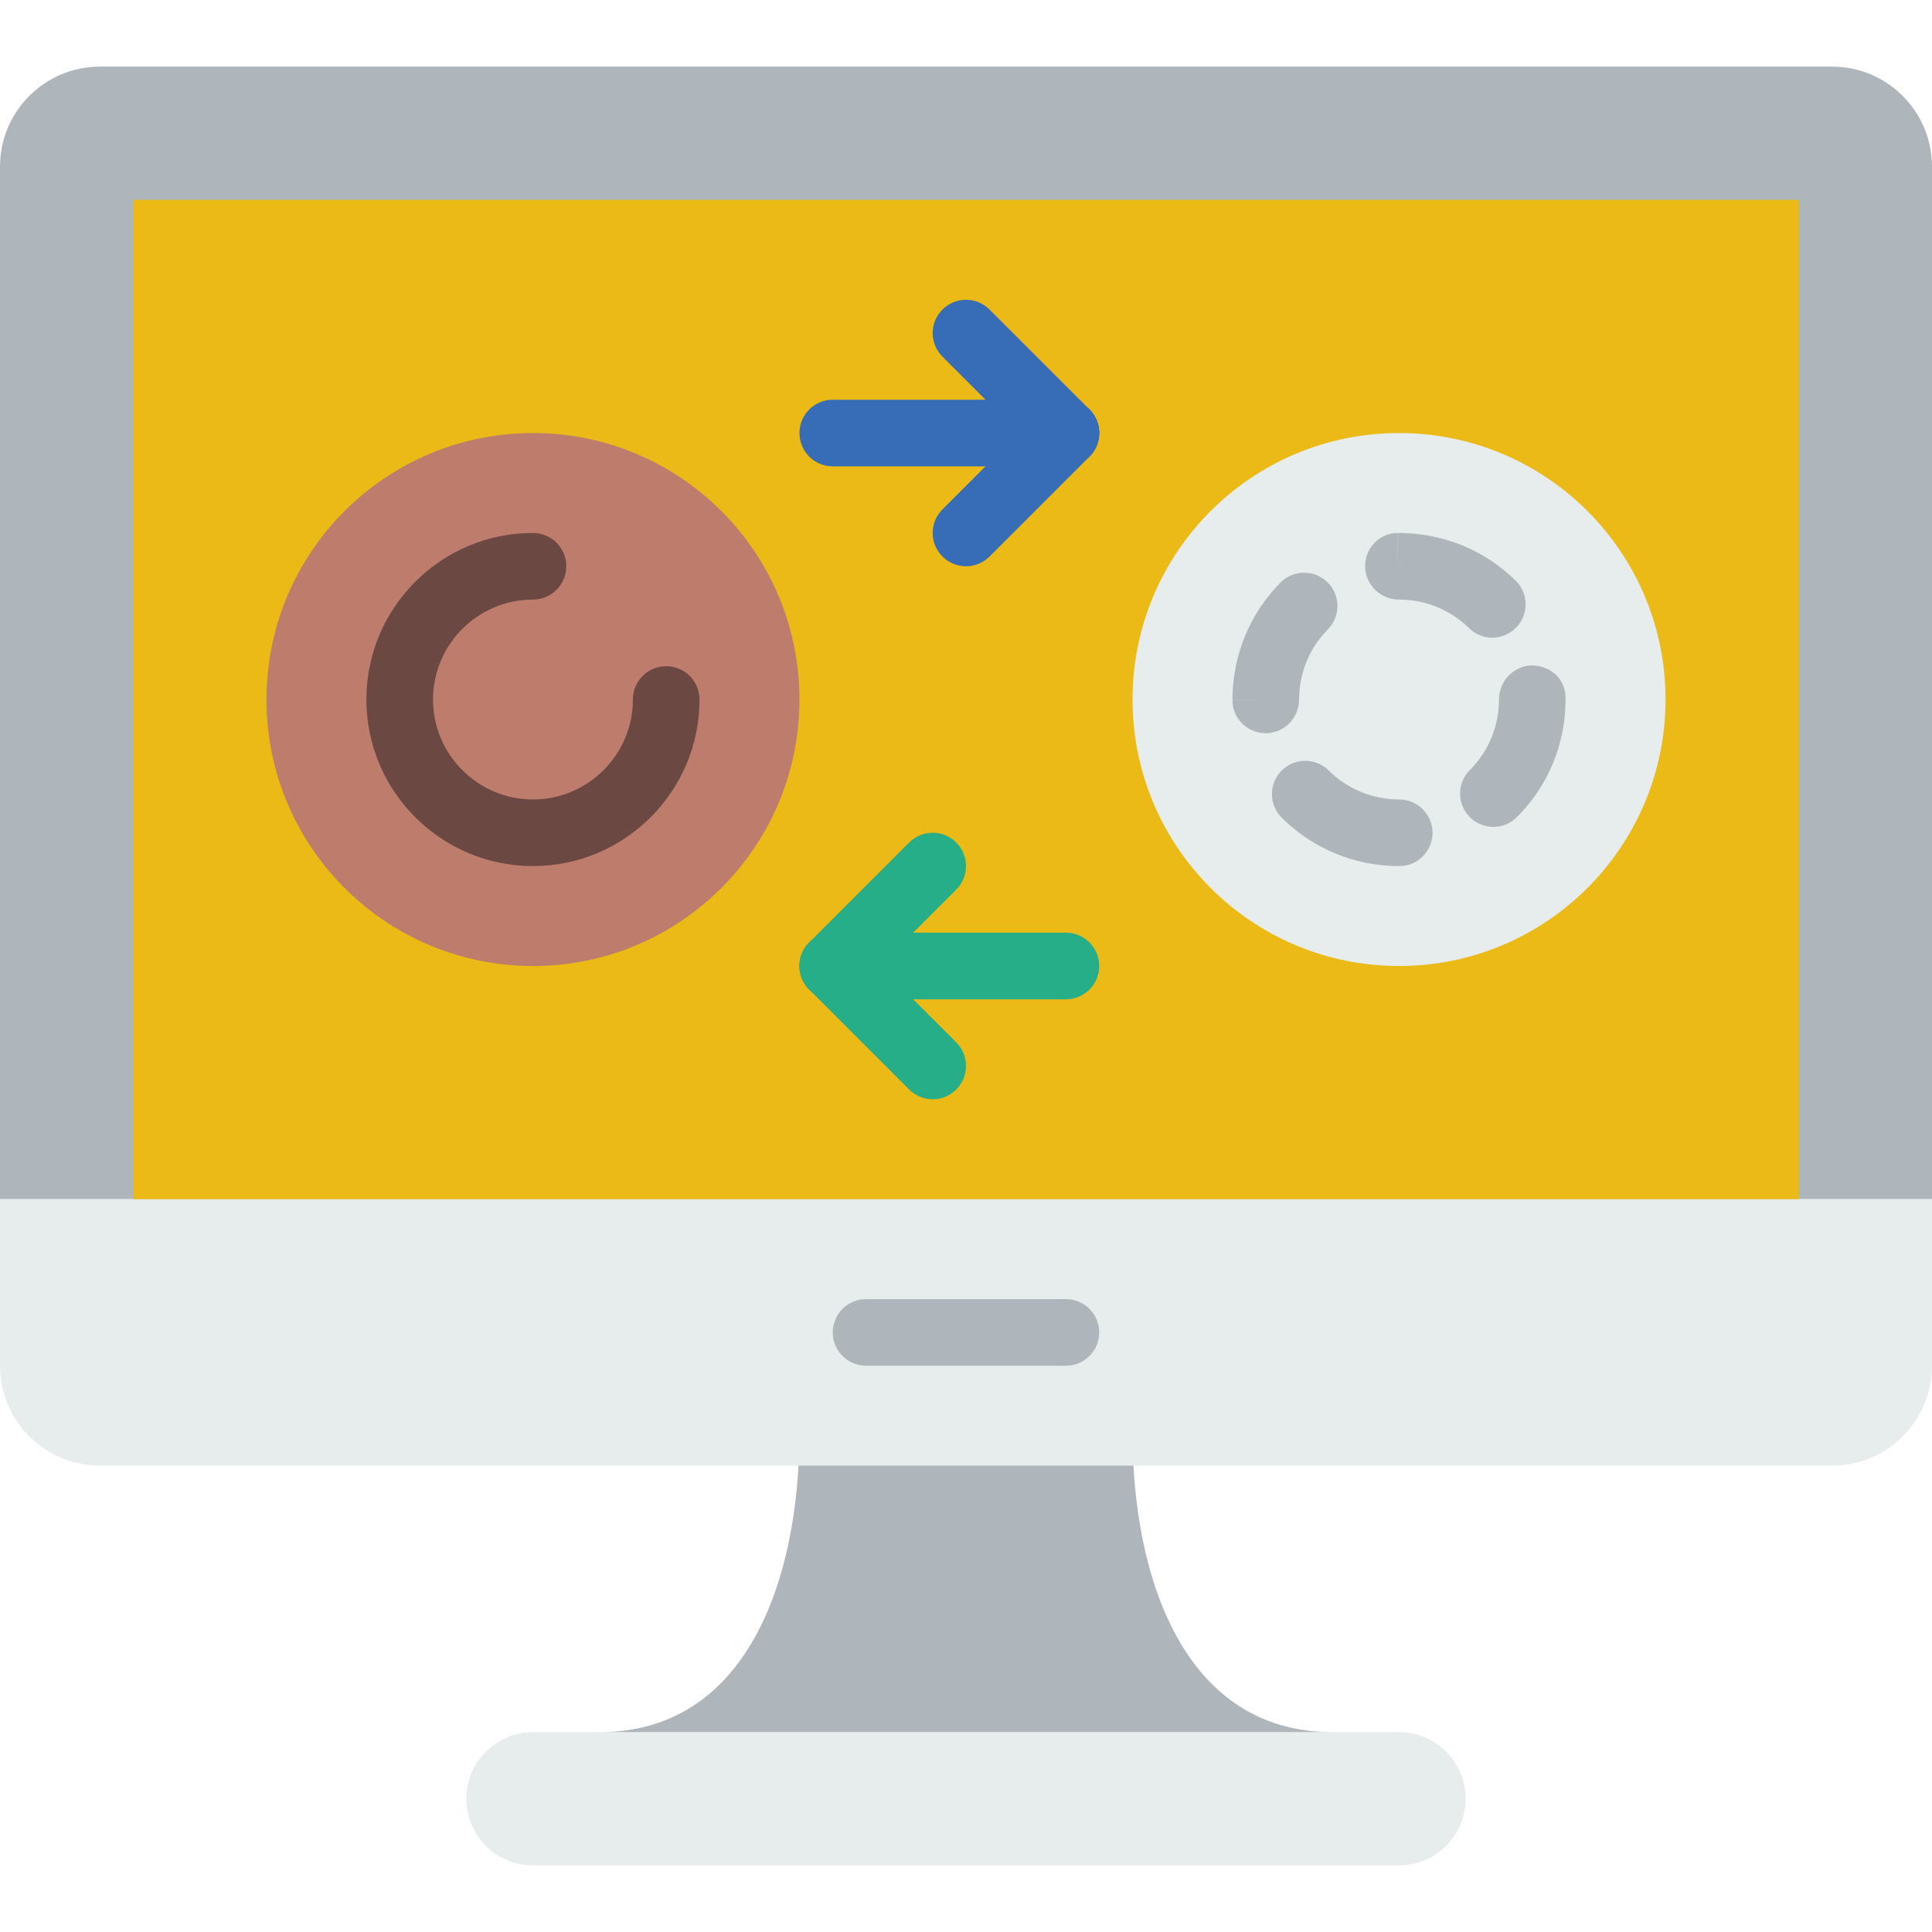
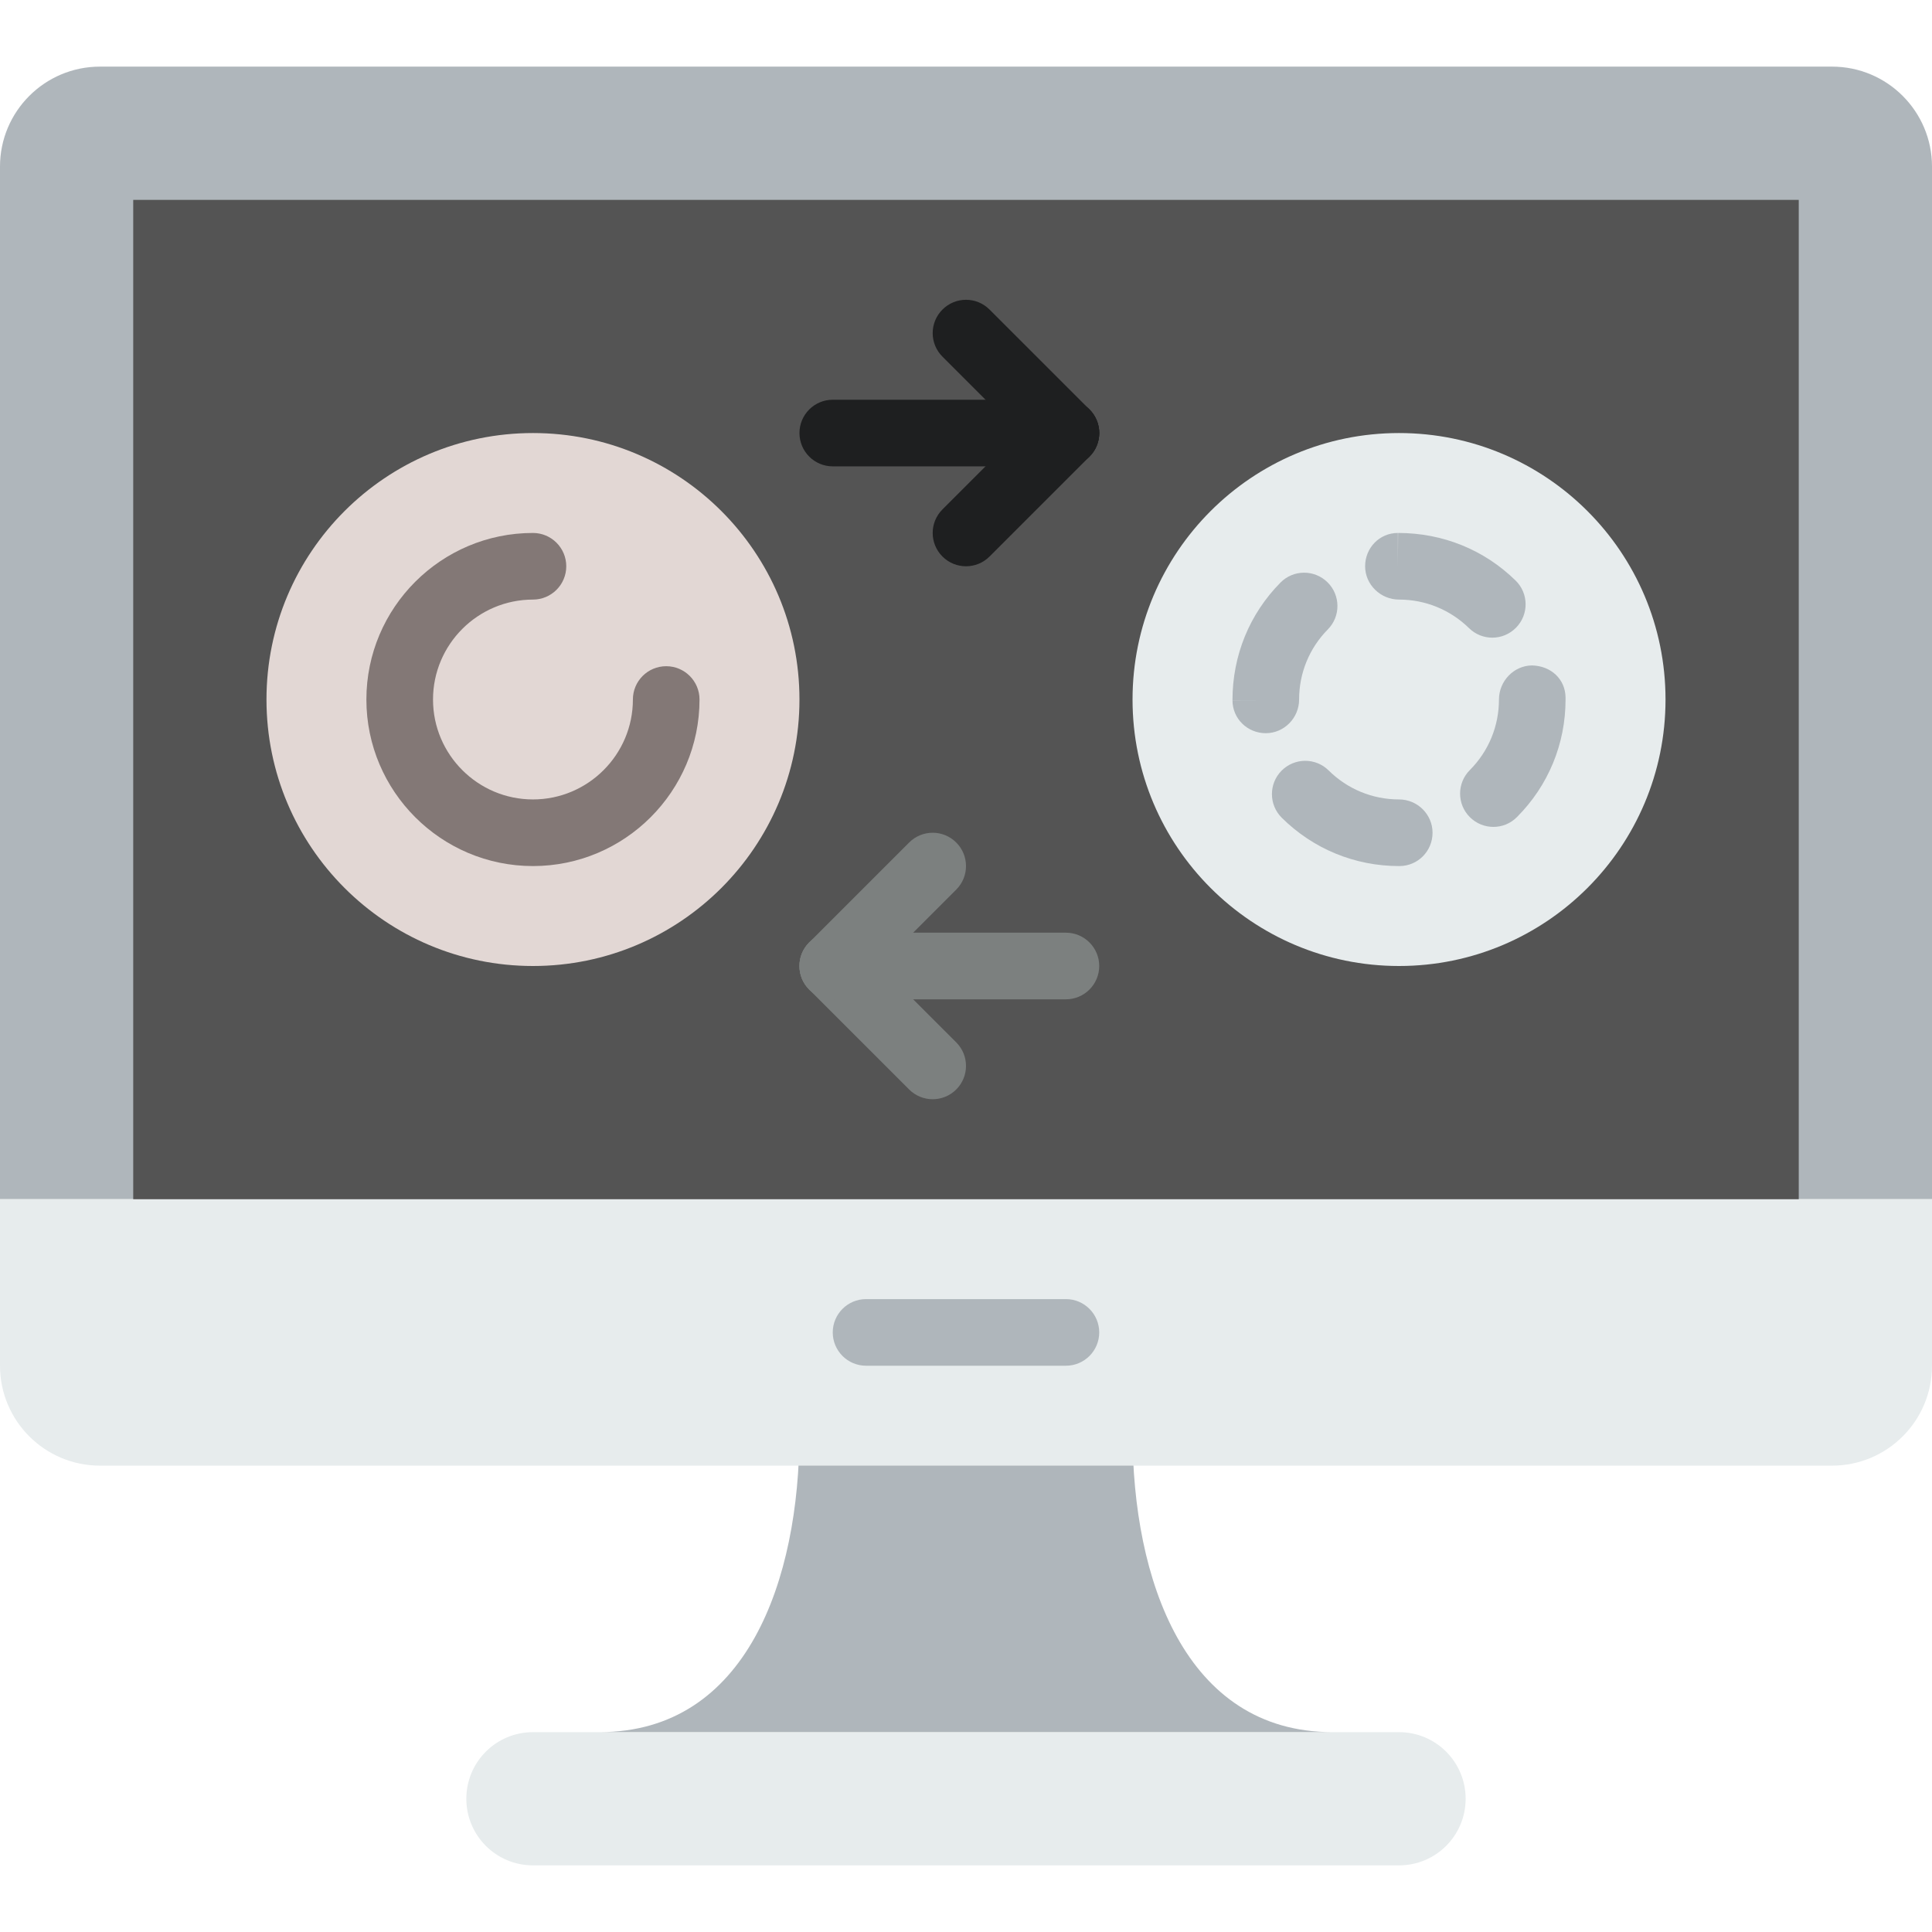
<svg xmlns="http://www.w3.org/2000/svg" width="70" height="70" viewBox="0 0 70 70" fill="none">
  <path d="M50.69 67.586H19.31C17.977 67.586 16.896 66.506 16.896 65.173C16.896 63.839 17.977 62.759 19.31 62.759H50.69C52.023 62.759 53.103 63.839 53.103 65.173C53.103 66.506 52.023 67.586 50.69 67.586Z" fill="#E7ECED" />
  <path d="M41.034 51.897H28.965C28.965 57.233 27.061 62.758 21.724 62.758H48.275C42.939 62.758 41.034 57.233 41.034 51.897Z" fill="#AFB6BB" />
-   <path d="M60.345 2.414H9.655H3.622C1.622 2.414 0 4.036 0 6.036V43.448H9.655H27.759H42.241H60.345H70V6.036C70 4.036 68.378 2.414 66.378 2.414H60.345Z" fill="#AFB6BB" />
+   <path d="M60.345 2.414H9.655H3.622C1.622 2.414 0 4.036 0 6.036V43.449H9.655H27.759H42.241H60.345H70V6.036C70 4.036 68.378 2.414 66.378 2.414H60.345Z" fill="#AFB6BB" />
  <path d="M66.378 53.103H3.622C1.622 53.103 0 51.481 0 49.481V43.448H70V49.481C70 51.481 68.378 53.103 66.378 53.103Z" fill="#E7ECED" />
  <path d="M38.62 49.483H31.379C30.713 49.483 30.172 48.942 30.172 48.276C30.172 47.61 30.713 47.069 31.379 47.069H38.62C39.286 47.069 39.827 47.61 39.827 48.276C39.827 48.942 39.286 49.483 38.62 49.483Z" fill="#AFB6BB" />
-   <path d="M65.172 7.241H4.827V43.448H65.172V7.241Z" fill="#EBBA16" />
-   <path d="M19.311 35C24.643 35 28.966 30.677 28.966 25.345C28.966 20.012 24.643 15.69 19.311 15.69C13.978 15.69 9.655 20.012 9.655 25.345C9.655 30.677 13.978 35 19.311 35Z" fill="#BE7C6D" />
-   <path d="M19.31 31.379C15.982 31.379 13.275 28.672 13.275 25.345C13.275 22.017 15.982 19.31 19.31 19.31C19.976 19.31 20.517 19.851 20.517 20.517C20.517 21.183 19.976 21.724 19.31 21.724C17.314 21.724 15.689 23.349 15.689 25.345C15.689 27.341 17.314 28.966 19.31 28.966C21.306 28.966 22.931 27.341 22.931 25.345C22.931 24.679 23.471 24.138 24.138 24.138C24.804 24.138 25.345 24.679 25.345 25.345C25.344 28.672 22.637 31.379 19.31 31.379Z" fill="#6B4842" />
+   <path d="M65.172 7.242H4.827V43.449H65.172V7.242Z" fill="#545454" />
+   <path d="M19.311 35C24.643 35 28.966 30.677 28.966 25.345C28.966 20.012 24.643 15.69 19.311 15.69C13.978 15.69 9.655 20.012 9.655 25.345C9.655 30.677 13.978 35 19.311 35Z" fill="#E2D7D4" />
+   <path d="M19.31 31.379C15.982 31.379 13.275 28.672 13.275 25.345C13.275 22.017 15.982 19.31 19.31 19.31C19.976 19.31 20.517 19.851 20.517 20.517C20.517 21.183 19.976 21.724 19.31 21.724C17.314 21.724 15.689 23.349 15.689 25.345C15.689 27.341 17.314 28.965 19.31 28.965C21.306 28.965 22.931 27.341 22.931 25.345C22.931 24.678 23.471 24.138 24.138 24.138C24.804 24.138 25.345 24.678 25.345 25.345C25.344 28.672 22.637 31.379 19.31 31.379Z" fill="#837876" />
  <path d="M50.689 35C56.022 35 60.345 30.677 60.345 25.345C60.345 20.012 56.022 15.69 50.689 15.69C45.357 15.69 41.034 20.012 41.034 25.345C41.034 30.677 45.357 35 50.689 35Z" fill="#E7ECED" />
-   <path d="M38.621 16.897H30.173C29.506 16.897 28.966 16.356 28.966 15.69C28.966 15.023 29.506 14.483 30.173 14.483H38.621C39.287 14.483 39.828 15.023 39.828 15.69C39.828 16.356 39.287 16.897 38.621 16.897Z" fill="#366DB6" />
-   <path d="M38.621 16.897C38.312 16.897 38.003 16.778 37.768 16.543L34.147 12.922C33.675 12.45 33.675 11.688 34.147 11.216C34.618 10.744 35.383 10.744 35.853 11.216L39.474 14.836C39.946 15.309 39.946 16.071 39.474 16.543C39.239 16.778 38.93 16.897 38.621 16.897Z" fill="#366DB6" />
-   <path d="M35 20.517C34.691 20.517 34.382 20.399 34.147 20.164C33.675 19.692 33.675 18.929 34.147 18.457L37.768 14.836C38.238 14.364 39.004 14.364 39.474 14.836C39.946 15.308 39.946 16.071 39.474 16.543L35.853 20.164C35.618 20.399 35.309 20.517 35 20.517Z" fill="#366DB6" />
-   <path d="M38.62 36.207H30.172C29.506 36.207 28.965 35.666 28.965 35C28.965 34.334 29.506 33.793 30.172 33.793H38.62C39.286 33.793 39.827 34.334 39.827 35C39.827 35.666 39.286 36.207 38.62 36.207Z" fill="#25AE88" />
-   <path d="M33.793 39.828C33.484 39.828 33.175 39.709 32.94 39.474L29.319 35.853C28.847 35.381 28.847 34.618 29.319 34.147C29.79 33.675 30.555 33.675 31.025 34.147L34.646 37.767C35.118 38.239 35.118 39.002 34.646 39.474C34.411 39.709 34.102 39.828 33.793 39.828Z" fill="#25AE88" />
-   <path d="M30.172 36.207C29.863 36.207 29.554 36.089 29.319 35.853C28.847 35.381 28.847 34.619 29.319 34.147L32.94 30.526C33.41 30.054 34.175 30.054 34.646 30.526C35.118 30.998 35.118 31.761 34.646 32.233L31.025 35.853C30.79 36.089 30.481 36.207 30.172 36.207Z" fill="#25AE88" />
-   <path d="M50.703 31.379H50.69C49.088 31.379 47.58 30.758 46.442 29.63C45.969 29.161 45.965 28.397 46.433 27.924C46.903 27.45 47.667 27.446 48.14 27.915C48.824 28.592 49.729 28.965 50.69 28.965C51.356 28.965 51.904 29.506 51.904 30.172C51.904 30.838 51.37 31.379 50.703 31.379ZM54.109 29.96C53.8 29.96 53.492 29.842 53.256 29.607C52.784 29.137 52.784 28.373 53.255 27.901C53.935 27.218 54.31 26.31 54.31 25.345C54.31 24.682 54.845 24.115 55.508 24.11C56.197 24.126 56.714 24.607 56.723 25.27C56.723 25.276 56.723 25.338 56.723 25.345C56.723 26.953 56.098 28.467 54.961 29.605C54.727 29.842 54.418 29.96 54.109 29.96ZM45.862 26.565C45.196 26.565 44.655 26.039 44.655 25.372H45.862L44.655 25.368C44.655 23.749 45.272 22.245 46.392 21.11C46.859 20.634 47.624 20.629 48.099 21.098C48.573 21.566 48.578 22.33 48.111 22.804C47.438 23.485 47.069 24.388 47.069 25.345C47.069 26.011 46.529 26.565 45.862 26.565ZM54.069 23.104C53.765 23.104 53.46 22.989 53.225 22.758C52.542 22.091 51.643 21.724 50.69 21.724C50.023 21.724 49.461 21.184 49.461 20.517C49.461 19.851 49.98 19.31 50.648 19.31V20.517L50.656 19.31C50.657 19.31 50.657 19.31 50.659 19.31C52.279 19.31 53.777 19.922 54.913 21.034C55.39 21.499 55.397 22.265 54.931 22.74C54.694 22.982 54.382 23.104 54.069 23.104Z" fill="#AFB6BB" />
+   <path d="M38.621 16.897H30.173C29.506 16.897 28.966 16.356 28.966 15.69C28.966 15.024 29.506 14.483 30.173 14.483H38.621C39.287 14.483 39.828 15.024 39.828 15.69C39.828 16.356 39.287 16.897 38.621 16.897Z" fill="#1E1F20" />
+   <path d="M38.621 16.897C38.312 16.897 38.003 16.778 37.768 16.543L34.147 12.922C33.675 12.45 33.675 11.688 34.147 11.216C34.618 10.744 35.383 10.744 35.853 11.216L39.474 14.836C39.946 15.309 39.946 16.071 39.474 16.543C39.239 16.778 38.93 16.897 38.621 16.897Z" fill="#1E1F20" />
+   <path d="M35 20.517C34.691 20.517 34.382 20.399 34.147 20.164C33.675 19.692 33.675 18.929 34.147 18.457L37.768 14.836C38.238 14.364 39.004 14.364 39.474 14.836C39.946 15.308 39.946 16.071 39.474 16.543L35.853 20.164C35.618 20.399 35.309 20.517 35 20.517Z" fill="#1E1F20" />
+   <path d="M38.62 36.207H30.172C29.506 36.207 28.965 35.666 28.965 35C28.965 34.334 29.506 33.793 30.172 33.793H38.62C39.286 33.793 39.827 34.334 39.827 35C39.827 35.666 39.286 36.207 38.62 36.207Z" fill="#7C807F" />
+   <path d="M33.793 39.827C33.484 39.827 33.175 39.709 32.94 39.474L29.319 35.853C28.847 35.381 28.847 34.618 29.319 34.147C29.79 33.675 30.555 33.675 31.025 34.147L34.646 37.767C35.118 38.239 35.118 39.002 34.646 39.474C34.411 39.709 34.102 39.827 33.793 39.827Z" fill="#7C807F" />
+   <path d="M30.172 36.207C29.863 36.207 29.554 36.088 29.319 35.853C28.847 35.381 28.847 34.618 29.319 34.147L32.94 30.526C33.41 30.054 34.175 30.054 34.646 30.526C35.118 30.998 35.118 31.761 34.646 32.232L31.025 35.853C30.79 36.088 30.481 36.207 30.172 36.207Z" fill="#7C807F" />
+   <path d="M50.703 31.379H50.69C49.088 31.379 47.58 30.758 46.442 29.63C45.969 29.161 45.965 28.397 46.433 27.924C46.903 27.45 47.667 27.446 48.14 27.915C48.824 28.592 49.729 28.965 50.69 28.965C51.356 28.965 51.904 29.506 51.904 30.172C51.904 30.838 51.37 31.379 50.703 31.379ZM54.109 29.96C53.8 29.96 53.492 29.842 53.256 29.607C52.784 29.137 52.784 28.373 53.255 27.901C53.935 27.218 54.31 26.31 54.31 25.345C54.31 24.682 54.845 24.115 55.508 24.11C56.197 24.126 56.714 24.607 56.723 25.27C56.723 25.276 56.723 25.338 56.723 25.345C56.723 26.953 56.098 28.467 54.961 29.605C54.727 29.842 54.418 29.96 54.109 29.96ZM45.862 26.565C45.196 26.565 44.655 26.039 44.655 25.372H45.862L44.655 25.368C44.655 23.749 45.272 22.245 46.392 21.11C46.859 20.634 47.624 20.629 48.099 21.098C48.573 21.566 48.578 22.33 48.111 22.804C47.438 23.485 47.069 24.388 47.069 25.345C47.069 26.011 46.529 26.565 45.862 26.565ZM54.069 23.104C53.765 23.104 53.46 22.989 53.225 22.758C52.542 22.091 51.643 21.724 50.69 21.724C50.023 21.724 49.461 21.184 49.461 20.517C49.461 19.851 49.98 19.31 50.648 19.31V20.517L50.656 19.31H50.659C52.279 19.31 53.777 19.922 54.913 21.034C55.39 21.499 55.397 22.265 54.931 22.74C54.694 22.982 54.382 23.104 54.069 23.104Z" fill="#AFB6BB" />
</svg>
